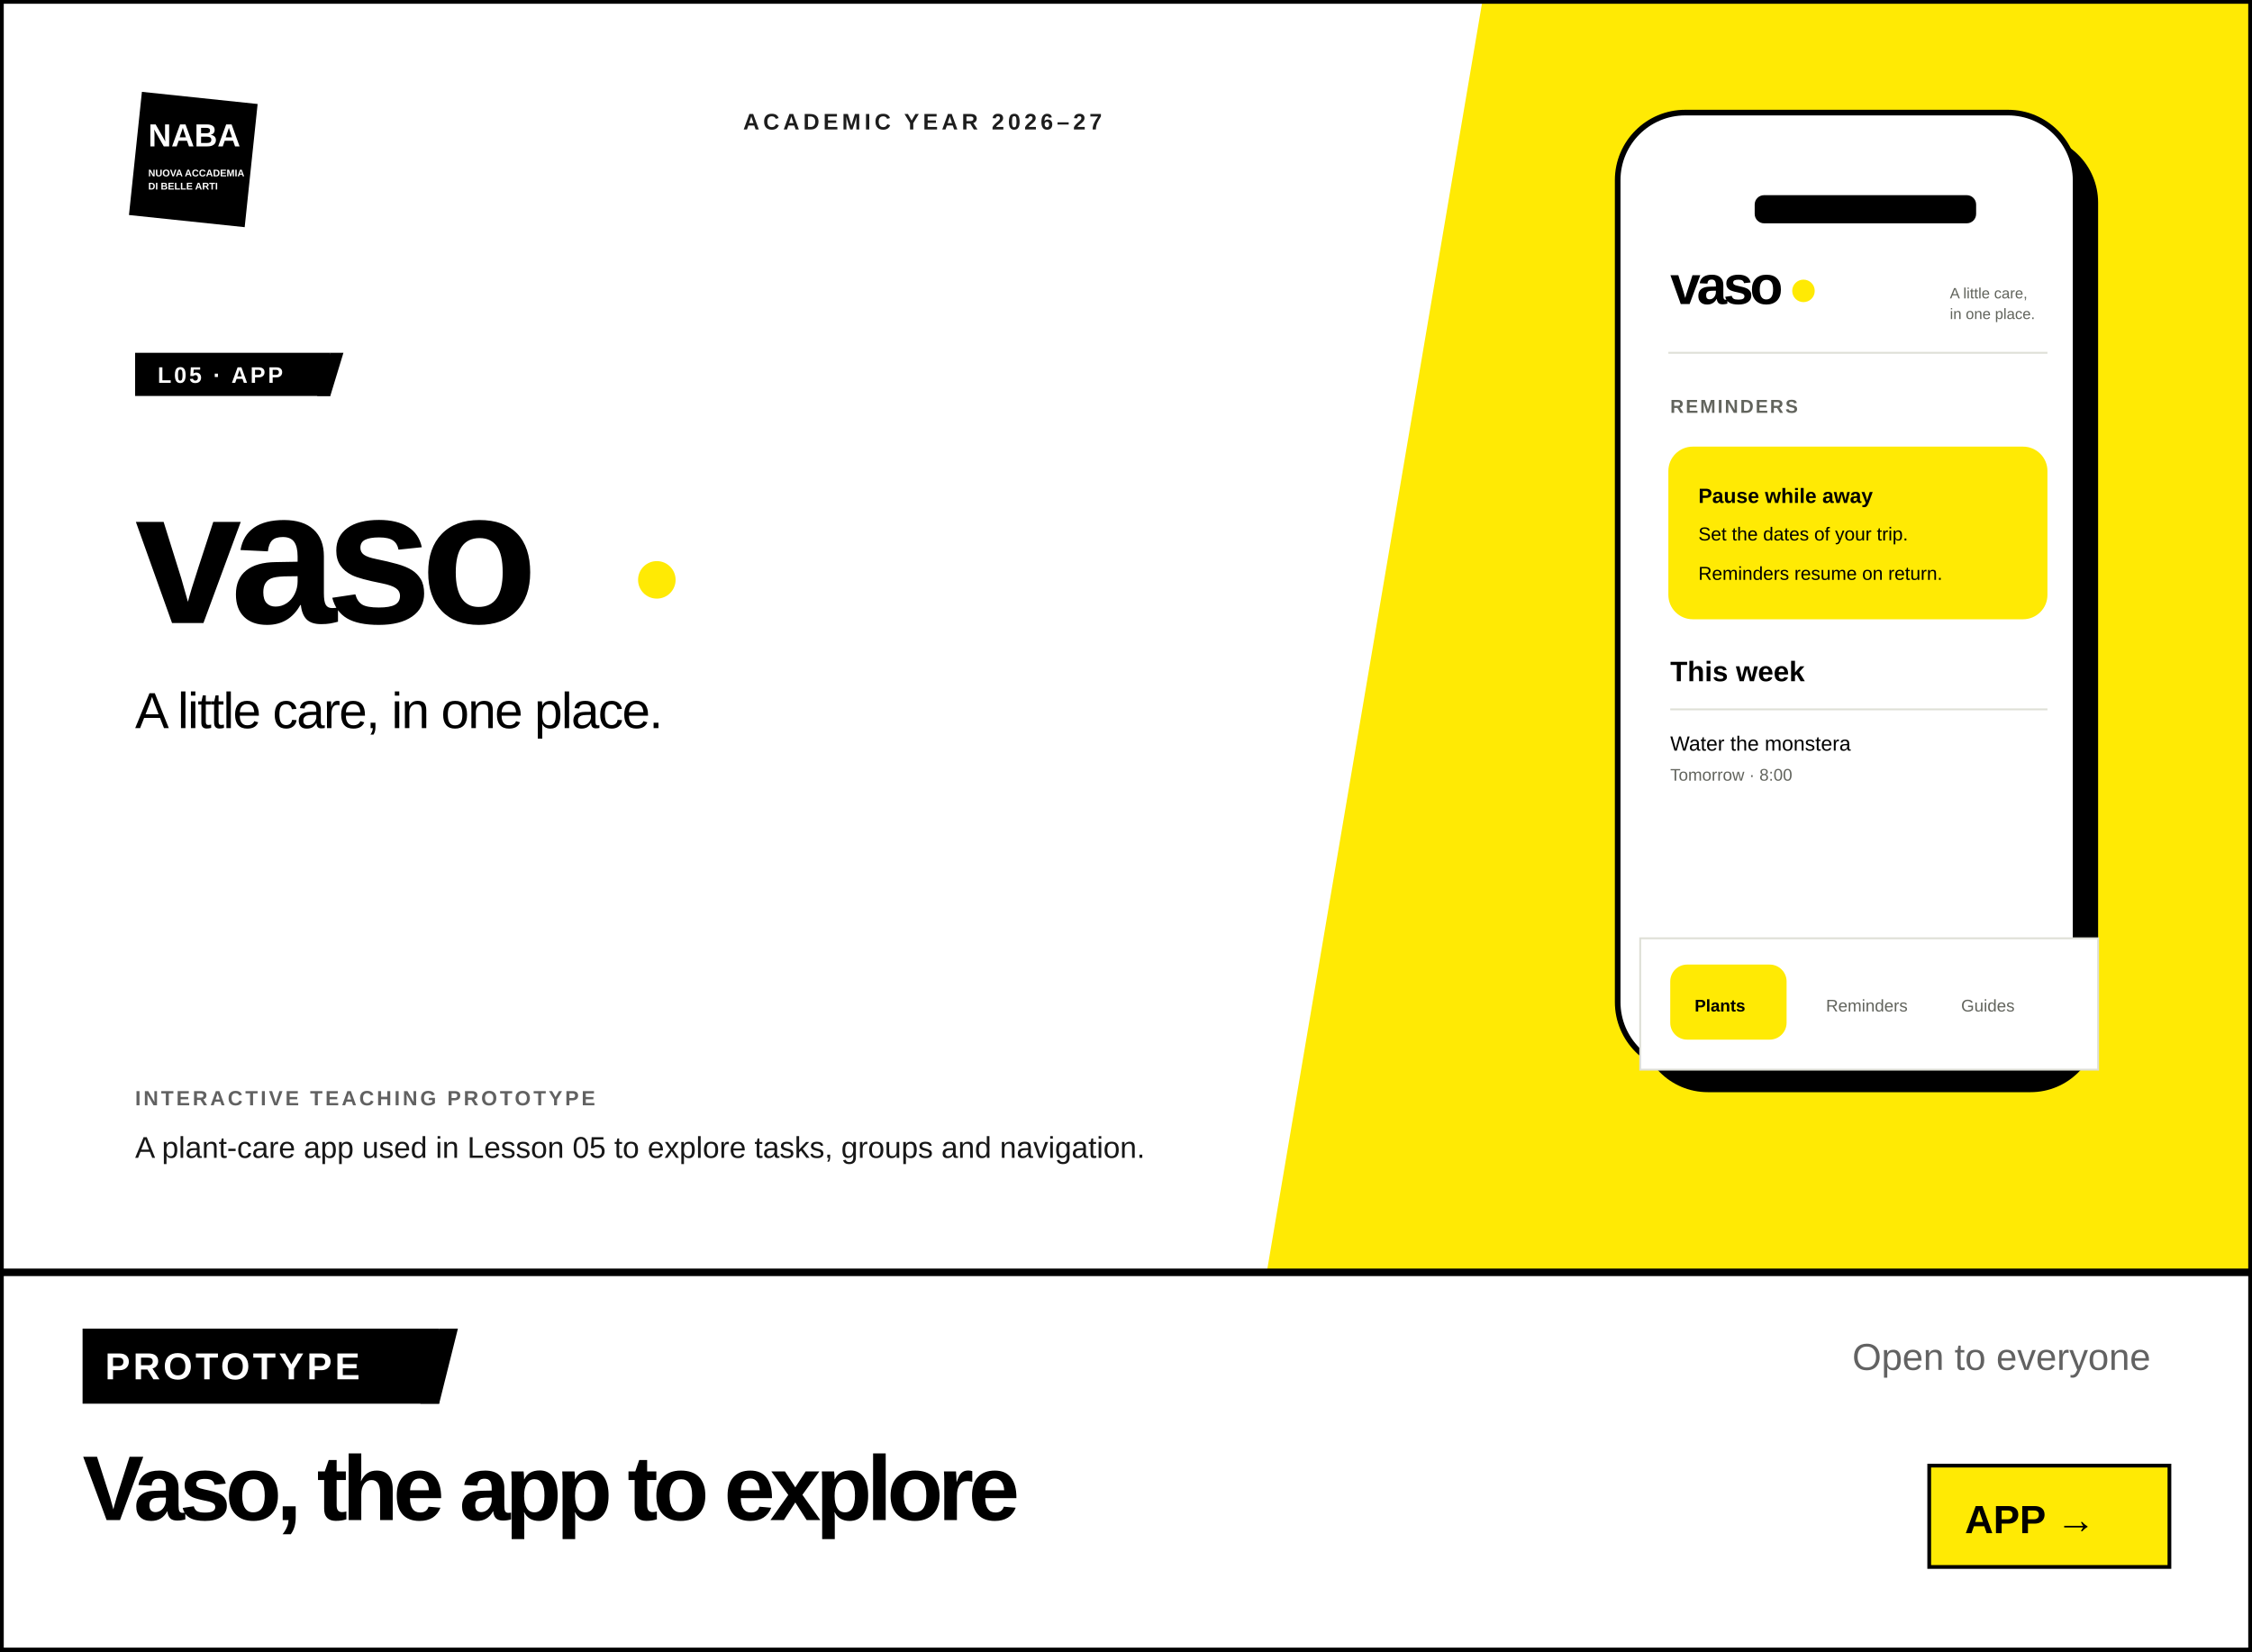
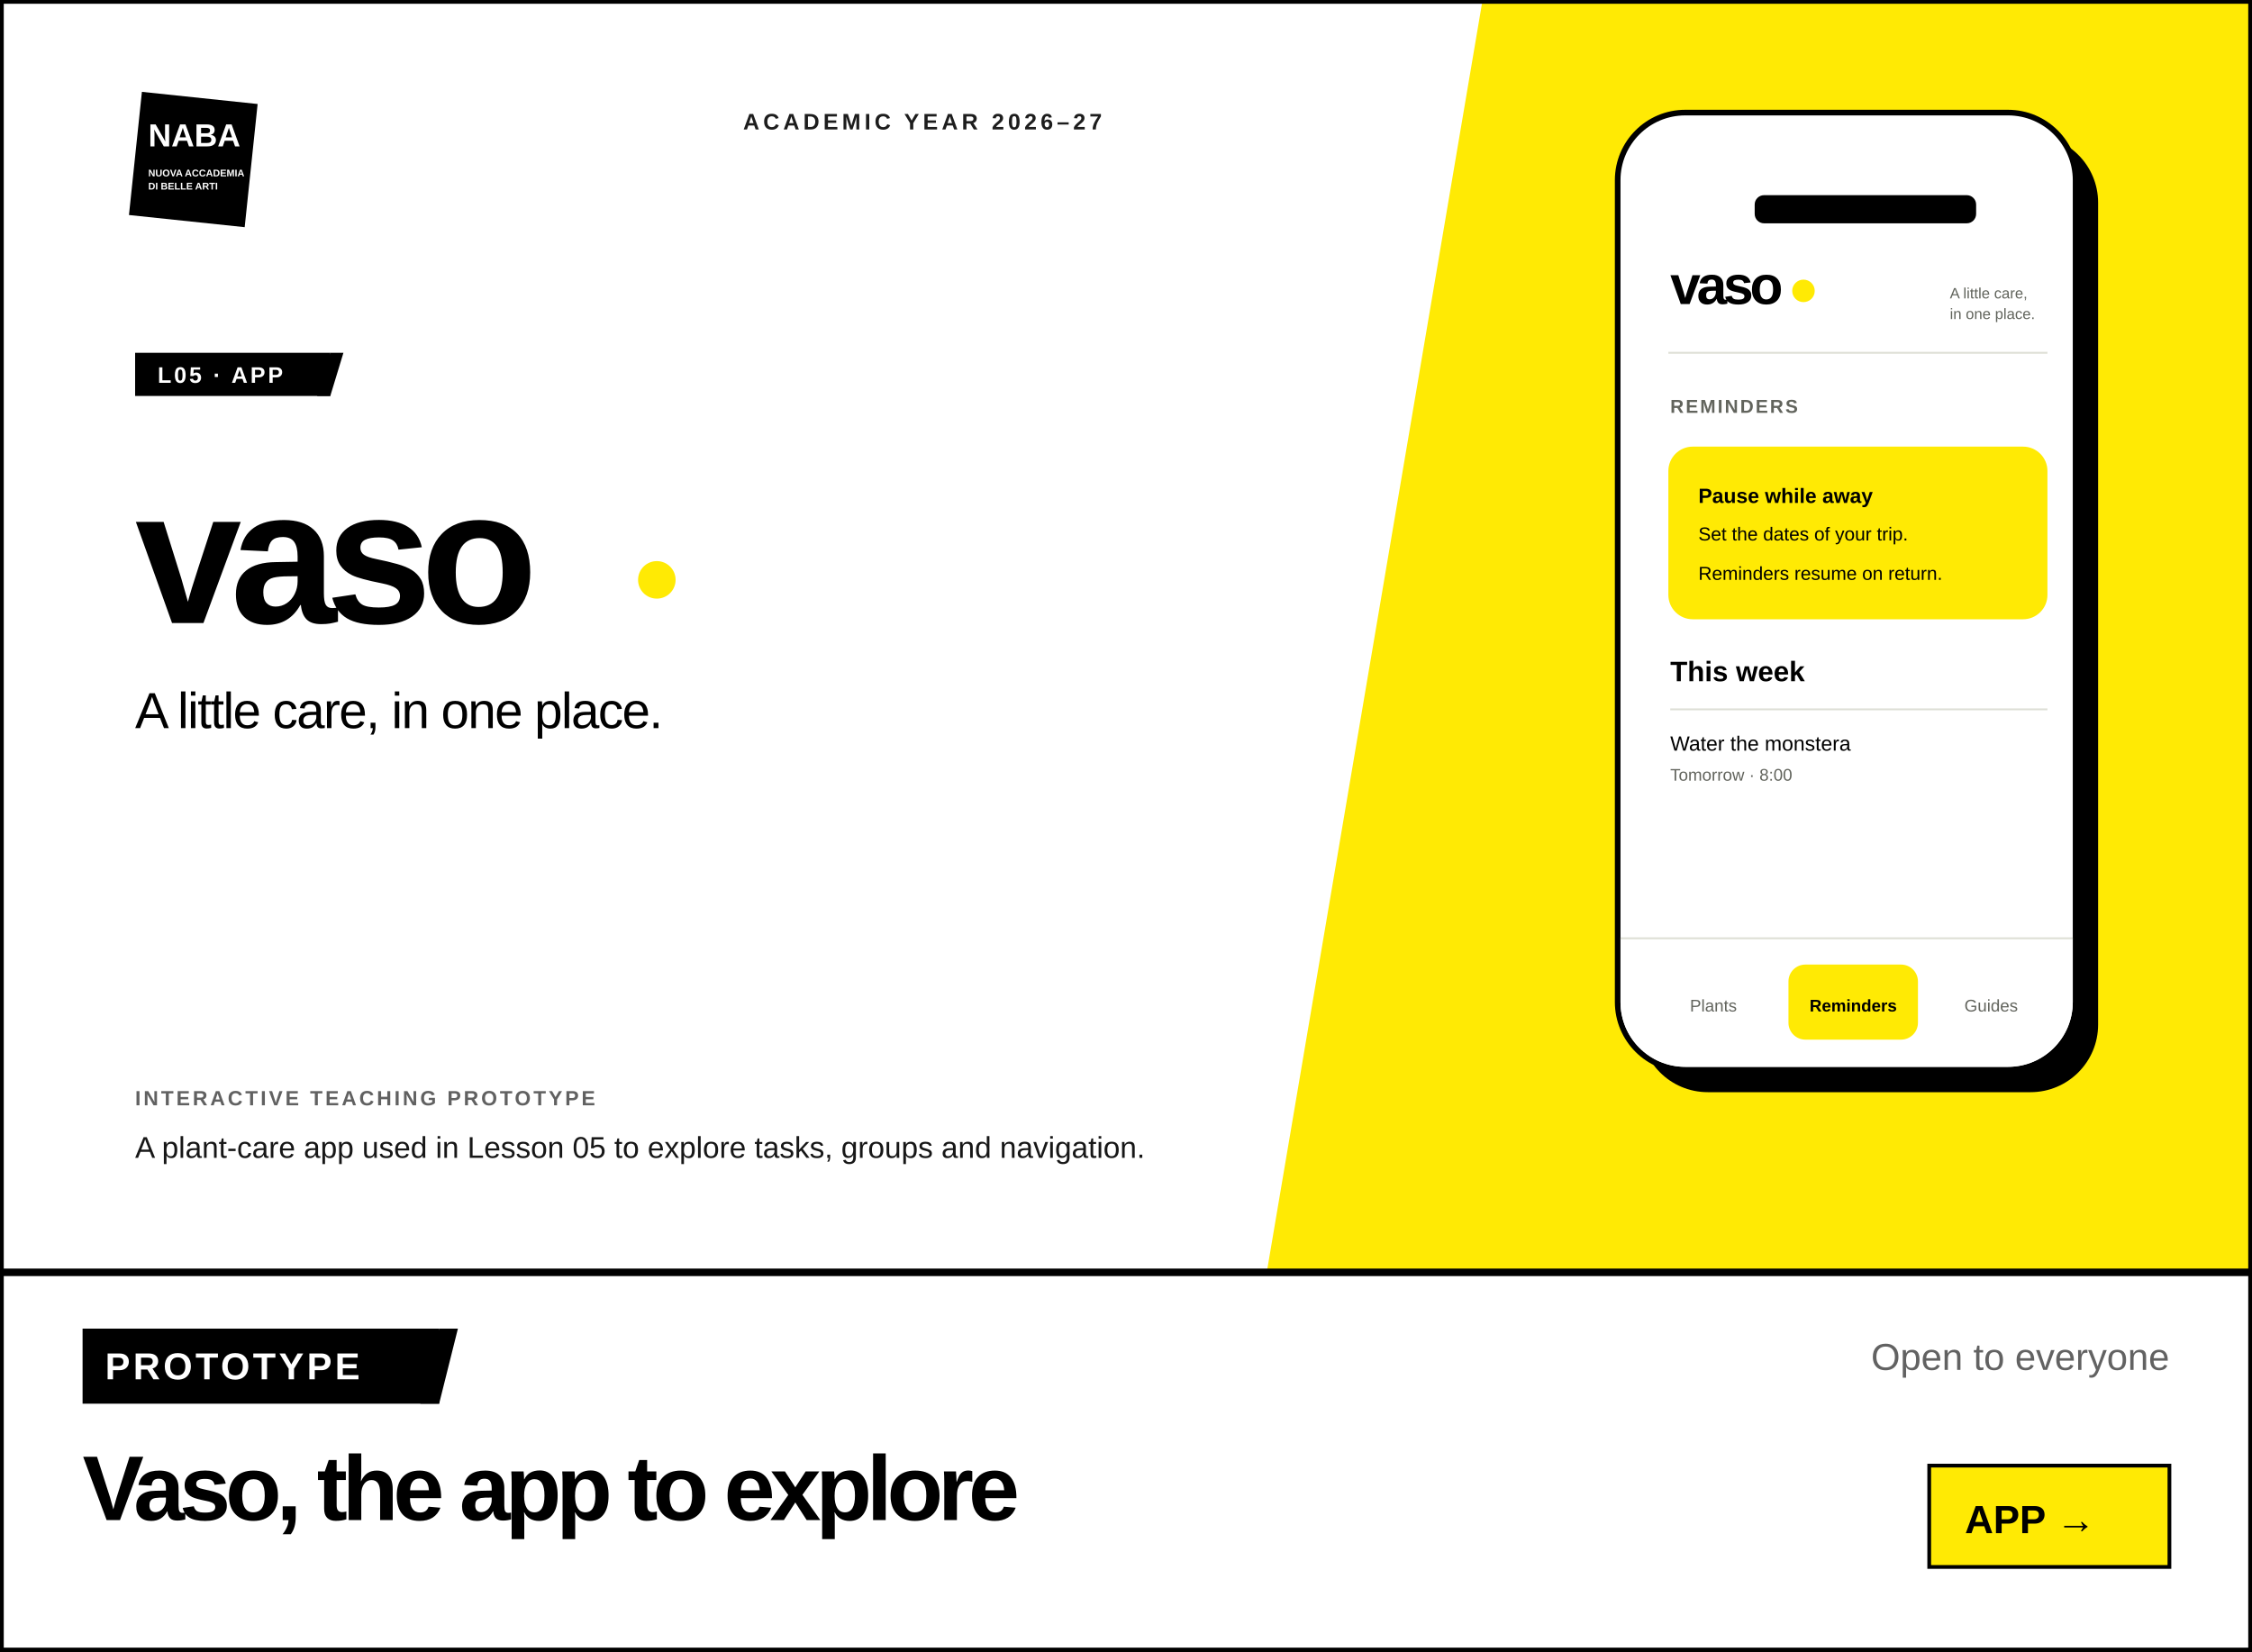
<svg xmlns="http://www.w3.org/2000/svg" width="1200" height="880" viewBox="0 0 1200 880" role="img" aria-labelledby="title desc">
+   <defs>
+     <clipPath id="vaso-screen">
+       <rect x="-10.5" y="-10.5" width="241" height="507" rx="34.5" />
+     </clipPath>
+   </defs>
  <rect width="1200" height="880" fill="#fff" />
  <path d="M790 0H1200V678H675Z" fill="#ffea04" />
  <rect x="0" y="0" width="1200" height="880" fill="none" stroke="#000" stroke-width="4" />
  <rect x="72" y="52" width="62" height="66" fill="#000" transform="rotate(6 103 85)" />
  <text x="79" y="78" fill="#fff" font-family="Arial,sans-serif" font-size="17" font-weight="700">NABA</text>
  <text x="79" y="94" fill="#fff" font-family="Arial,sans-serif" font-size="5.2" font-weight="700">NUOVA ACCADEMIA</text>
  <text x="79" y="101" fill="#fff" font-family="Arial,sans-serif" font-size="5.2" font-weight="700">DI BELLE ARTI</text>
  <text x="396" y="69" fill="#1d1d1d" font-family="Arial,sans-serif" font-size="12" font-weight="700" letter-spacing="2">ACADEMIC YEAR 2026–27</text>
  <rect x="72" y="188" width="104" height="23" fill="#000" />
  <path d="M176 188h7l-7 23h-7z" fill="#000" />
  <text x="84" y="204" fill="#fff" font-family="Arial,sans-serif" font-size="12" font-weight="700" letter-spacing="1.4">L05 · APP</text>
  <text x="72" y="332" fill="#000" font-family="Arial,sans-serif" font-size="102" font-weight="700" letter-spacing="-6">vaso</text>
  <circle cx="350" cy="309" r="10" fill="#ffea04" />
  <text x="72" y="388" fill="#000" font-family="Arial,sans-serif" font-size="27" letter-spacing="-.7">A little care, in one place.</text>
  <g transform="translate(874 72)">
    <rect x="0" y="0" width="244" height="510" rx="36" fill="#000" />
    <rect x="-12" y="-12" width="244" height="510" rx="36" fill="#fff" stroke="#000" stroke-width="3" />
-     <rect x="61" y="32" width="118" height="15" rx="5" fill="#000" />
-     <text x="16" y="90" fill="#000" font-family="Arial,sans-serif" font-size="29" font-weight="700" letter-spacing="-2">vaso</text>
-     <circle cx="87" cy="83" r="6" fill="#ffea04" />
-     <text x="165" y="87" fill="#61645c" font-family="Arial,sans-serif" font-size="8">A little care,</text>
-     <text x="165" y="98" fill="#61645c" font-family="Arial,sans-serif" font-size="8">in one place.</text>
-     <line x1="15" y1="116" x2="217" y2="116" stroke="#dedfd6" />
-     <text x="16" y="148" fill="#62645d" font-family="Arial,sans-serif" font-size="10" font-weight="700" letter-spacing="1">REMINDERS</text>
-     <rect x="15" y="166" width="202" height="92" rx="13" fill="#ffea04" />
-     <text x="31" y="196" fill="#000" font-family="Arial,sans-serif" font-size="11" font-weight="700">Pause while away</text>
-     <text x="31" y="216" fill="#000" font-family="Arial,sans-serif" font-size="10">Set the dates of your trip.</text>
-     <text x="31" y="237" fill="#000" font-family="Arial,sans-serif" font-size="10">Reminders resume on return.</text>
-     <text x="16" y="291" fill="#000" font-family="Arial,sans-serif" font-size="15" font-weight="700">This week</text>
-     <line x1="16" y1="306" x2="217" y2="306" stroke="#dedfd6" />
-     <text x="16" y="328" fill="#000" font-family="Arial,sans-serif" font-size="11">Water the monstera</text>
-     <text x="16" y="344" fill="#62645d" font-family="Arial,sans-serif" font-size="9">Tomorrow · 8:00</text>
-     <rect x="0" y="428" width="244" height="70" rx="0 0 34 34" fill="#fff" stroke="#dedfd6" />
-     <rect x="16" y="442" width="62" height="40" rx="9" fill="#ffea04" />
-     <text x="29" y="467" fill="#000" font-family="Arial,sans-serif" font-size="9" font-weight="700">Plants</text>
-     <text x="99" y="467" fill="#62645d" font-family="Arial,sans-serif" font-size="9">Reminders</text>
-     <text x="171" y="467" fill="#62645d" font-family="Arial,sans-serif" font-size="9">Guides</text>
+     <g clip-path="url(#vaso-screen)">
+       <rect x="61" y="32" width="118" height="15" rx="5" fill="#000" />
+       <text x="16" y="90" fill="#000" font-family="Arial,sans-serif" font-size="29" font-weight="700" letter-spacing="-2">vaso</text>
+       <circle cx="87" cy="83" r="6" fill="#ffea04" />
+       <text x="165" y="87" fill="#61645c" font-family="Arial,sans-serif" font-size="8">A little care,</text>
+       <text x="165" y="98" fill="#61645c" font-family="Arial,sans-serif" font-size="8">in one place.</text>
+       <line x1="15" y1="116" x2="217" y2="116" stroke="#dedfd6" />
+       <text x="16" y="148" fill="#62645d" font-family="Arial,sans-serif" font-size="10" font-weight="700" letter-spacing="1">REMINDERS</text>
+       <rect x="15" y="166" width="202" height="92" rx="13" fill="#ffea04" />
+       <text x="31" y="196" fill="#000" font-family="Arial,sans-serif" font-size="11" font-weight="700">Pause while away</text>
+       <text x="31" y="216" fill="#000" font-family="Arial,sans-serif" font-size="10">Set the dates of your trip.</text>
+       <text x="31" y="237" fill="#000" font-family="Arial,sans-serif" font-size="10">Reminders resume on return.</text>
+       <text x="16" y="291" fill="#000" font-family="Arial,sans-serif" font-size="15" font-weight="700">This week</text>
+       <line x1="16" y1="306" x2="217" y2="306" stroke="#dedfd6" />
+       <text x="16" y="328" fill="#000" font-family="Arial,sans-serif" font-size="11">Water the monstera</text>
+       <text x="16" y="344" fill="#62645d" font-family="Arial,sans-serif" font-size="9">Tomorrow · 8:00</text>
+       <rect x="-10.5" y="428" width="241" height="70" fill="#fff" />
+       <path d="M-10.5 428H230.5" stroke="#dedfd6" />
+       <rect x="79" y="442" width="69" height="40" rx="9" fill="#ffea04" />
+       <text x="39" y="467" text-anchor="middle" fill="#62645d" font-family="Arial,sans-serif" font-size="9">Plants</text>
+       <text x="113.5" y="467" text-anchor="middle" fill="#000" font-family="Arial,sans-serif" font-size="9" font-weight="700">Reminders</text>
+       <text x="187" y="467" text-anchor="middle" fill="#62645d" font-family="Arial,sans-serif" font-size="9">Guides</text>
+     </g>
  </g>
  <text x="72" y="589" fill="#616161" font-family="Arial,sans-serif" font-size="11" font-weight="700" letter-spacing="1.4">INTERACTIVE TEACHING PROTOTYPE</text>
  <text x="72" y="617" fill="#171717" font-family="Arial,sans-serif" font-size="16">A plant-care app used in Lesson 05 to explore tasks, groups and navigation.</text>
  <line x1="0" y1="678" x2="1200" y2="678" stroke="#000" stroke-width="4" />
  <rect x="44" y="708" width="190" height="40" fill="#000" />
  <path d="M234 708h10l-10 40h-10z" fill="#000" />
  <text x="56" y="735" fill="#fff" font-family="Arial,sans-serif" font-size="20" font-weight="700" letter-spacing="1.6">PROTOTYPE</text>
  <text x="44" y="810" fill="#000" font-family="Arial,sans-serif" font-size="49" font-weight="700" letter-spacing="-2.8">Vaso, the app to explore</text>
-   <text x="987" y="730" fill="#626262" font-family="Arial,sans-serif" font-size="20">Open to everyone</text>
+   <text x="1156" y="730" text-anchor="end" fill="#626262" font-family="Arial,sans-serif" font-size="20">Open to everyone</text>
  <rect x="1028" y="781" width="128" height="54" fill="#ffea04" stroke="#000" stroke-width="2" />
  <text x="1047" y="817" fill="#000" font-family="Arial,sans-serif" font-size="21" font-weight="700">APP →</text>
</svg>
